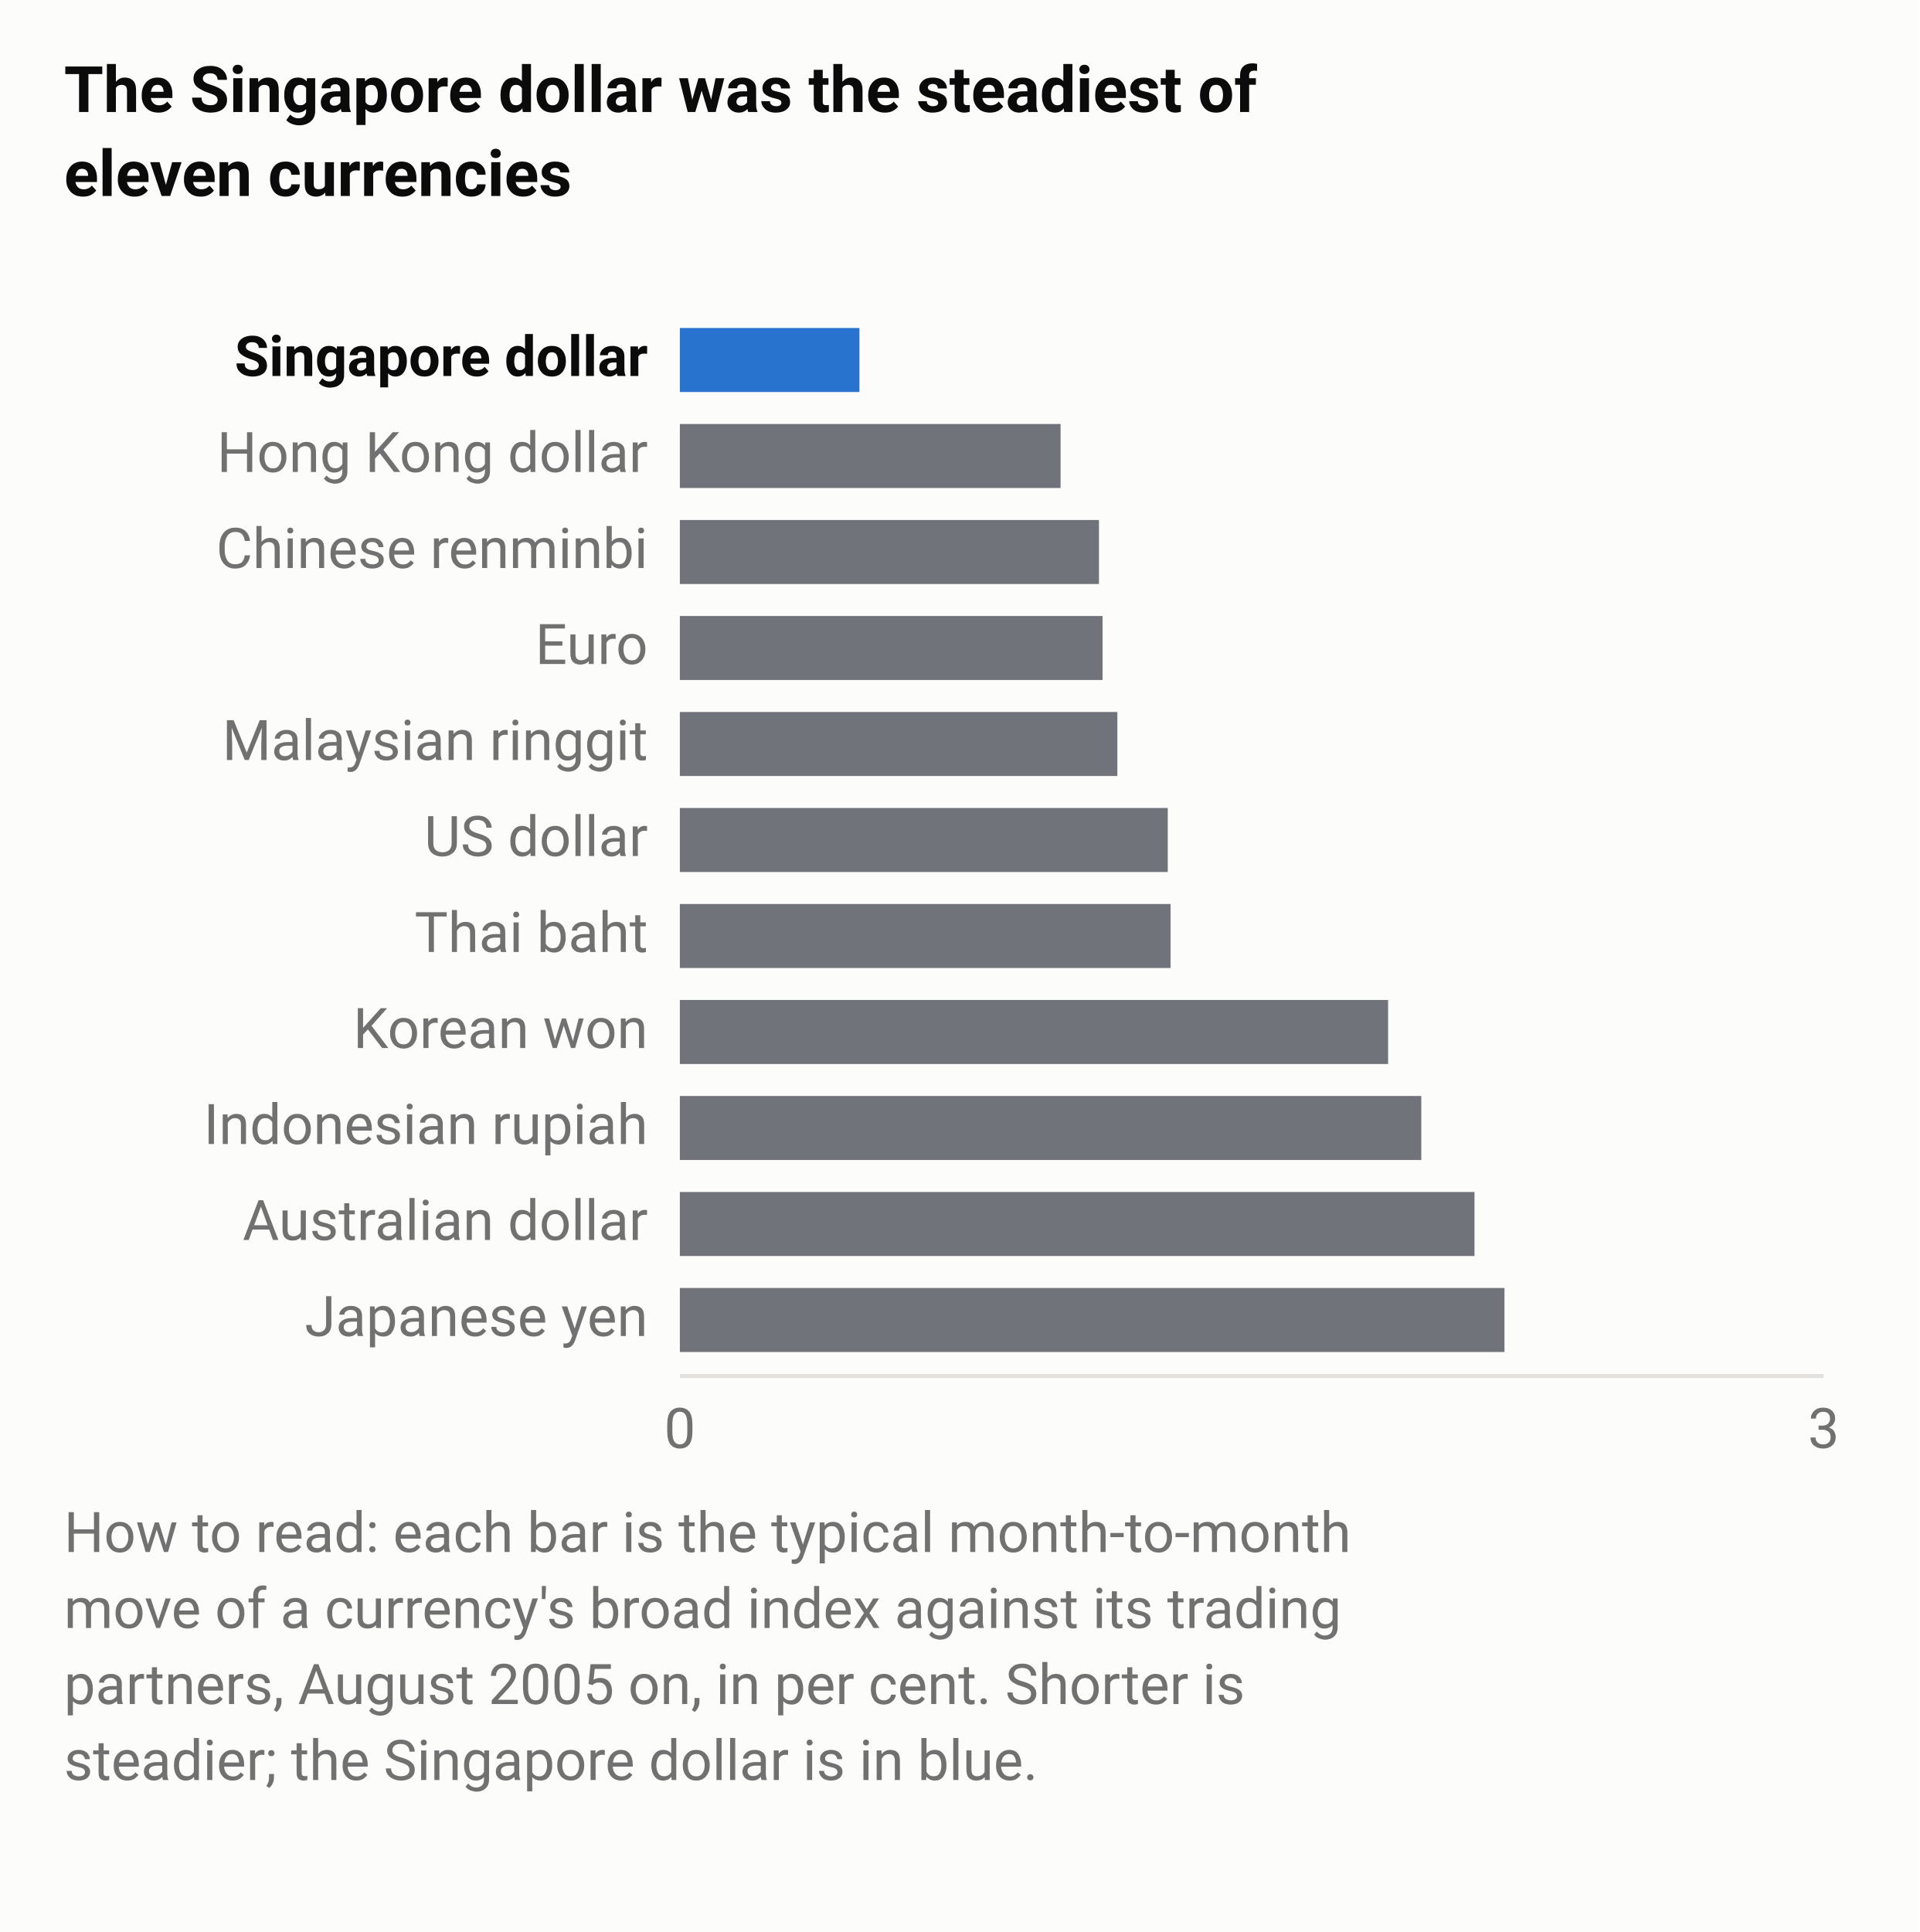
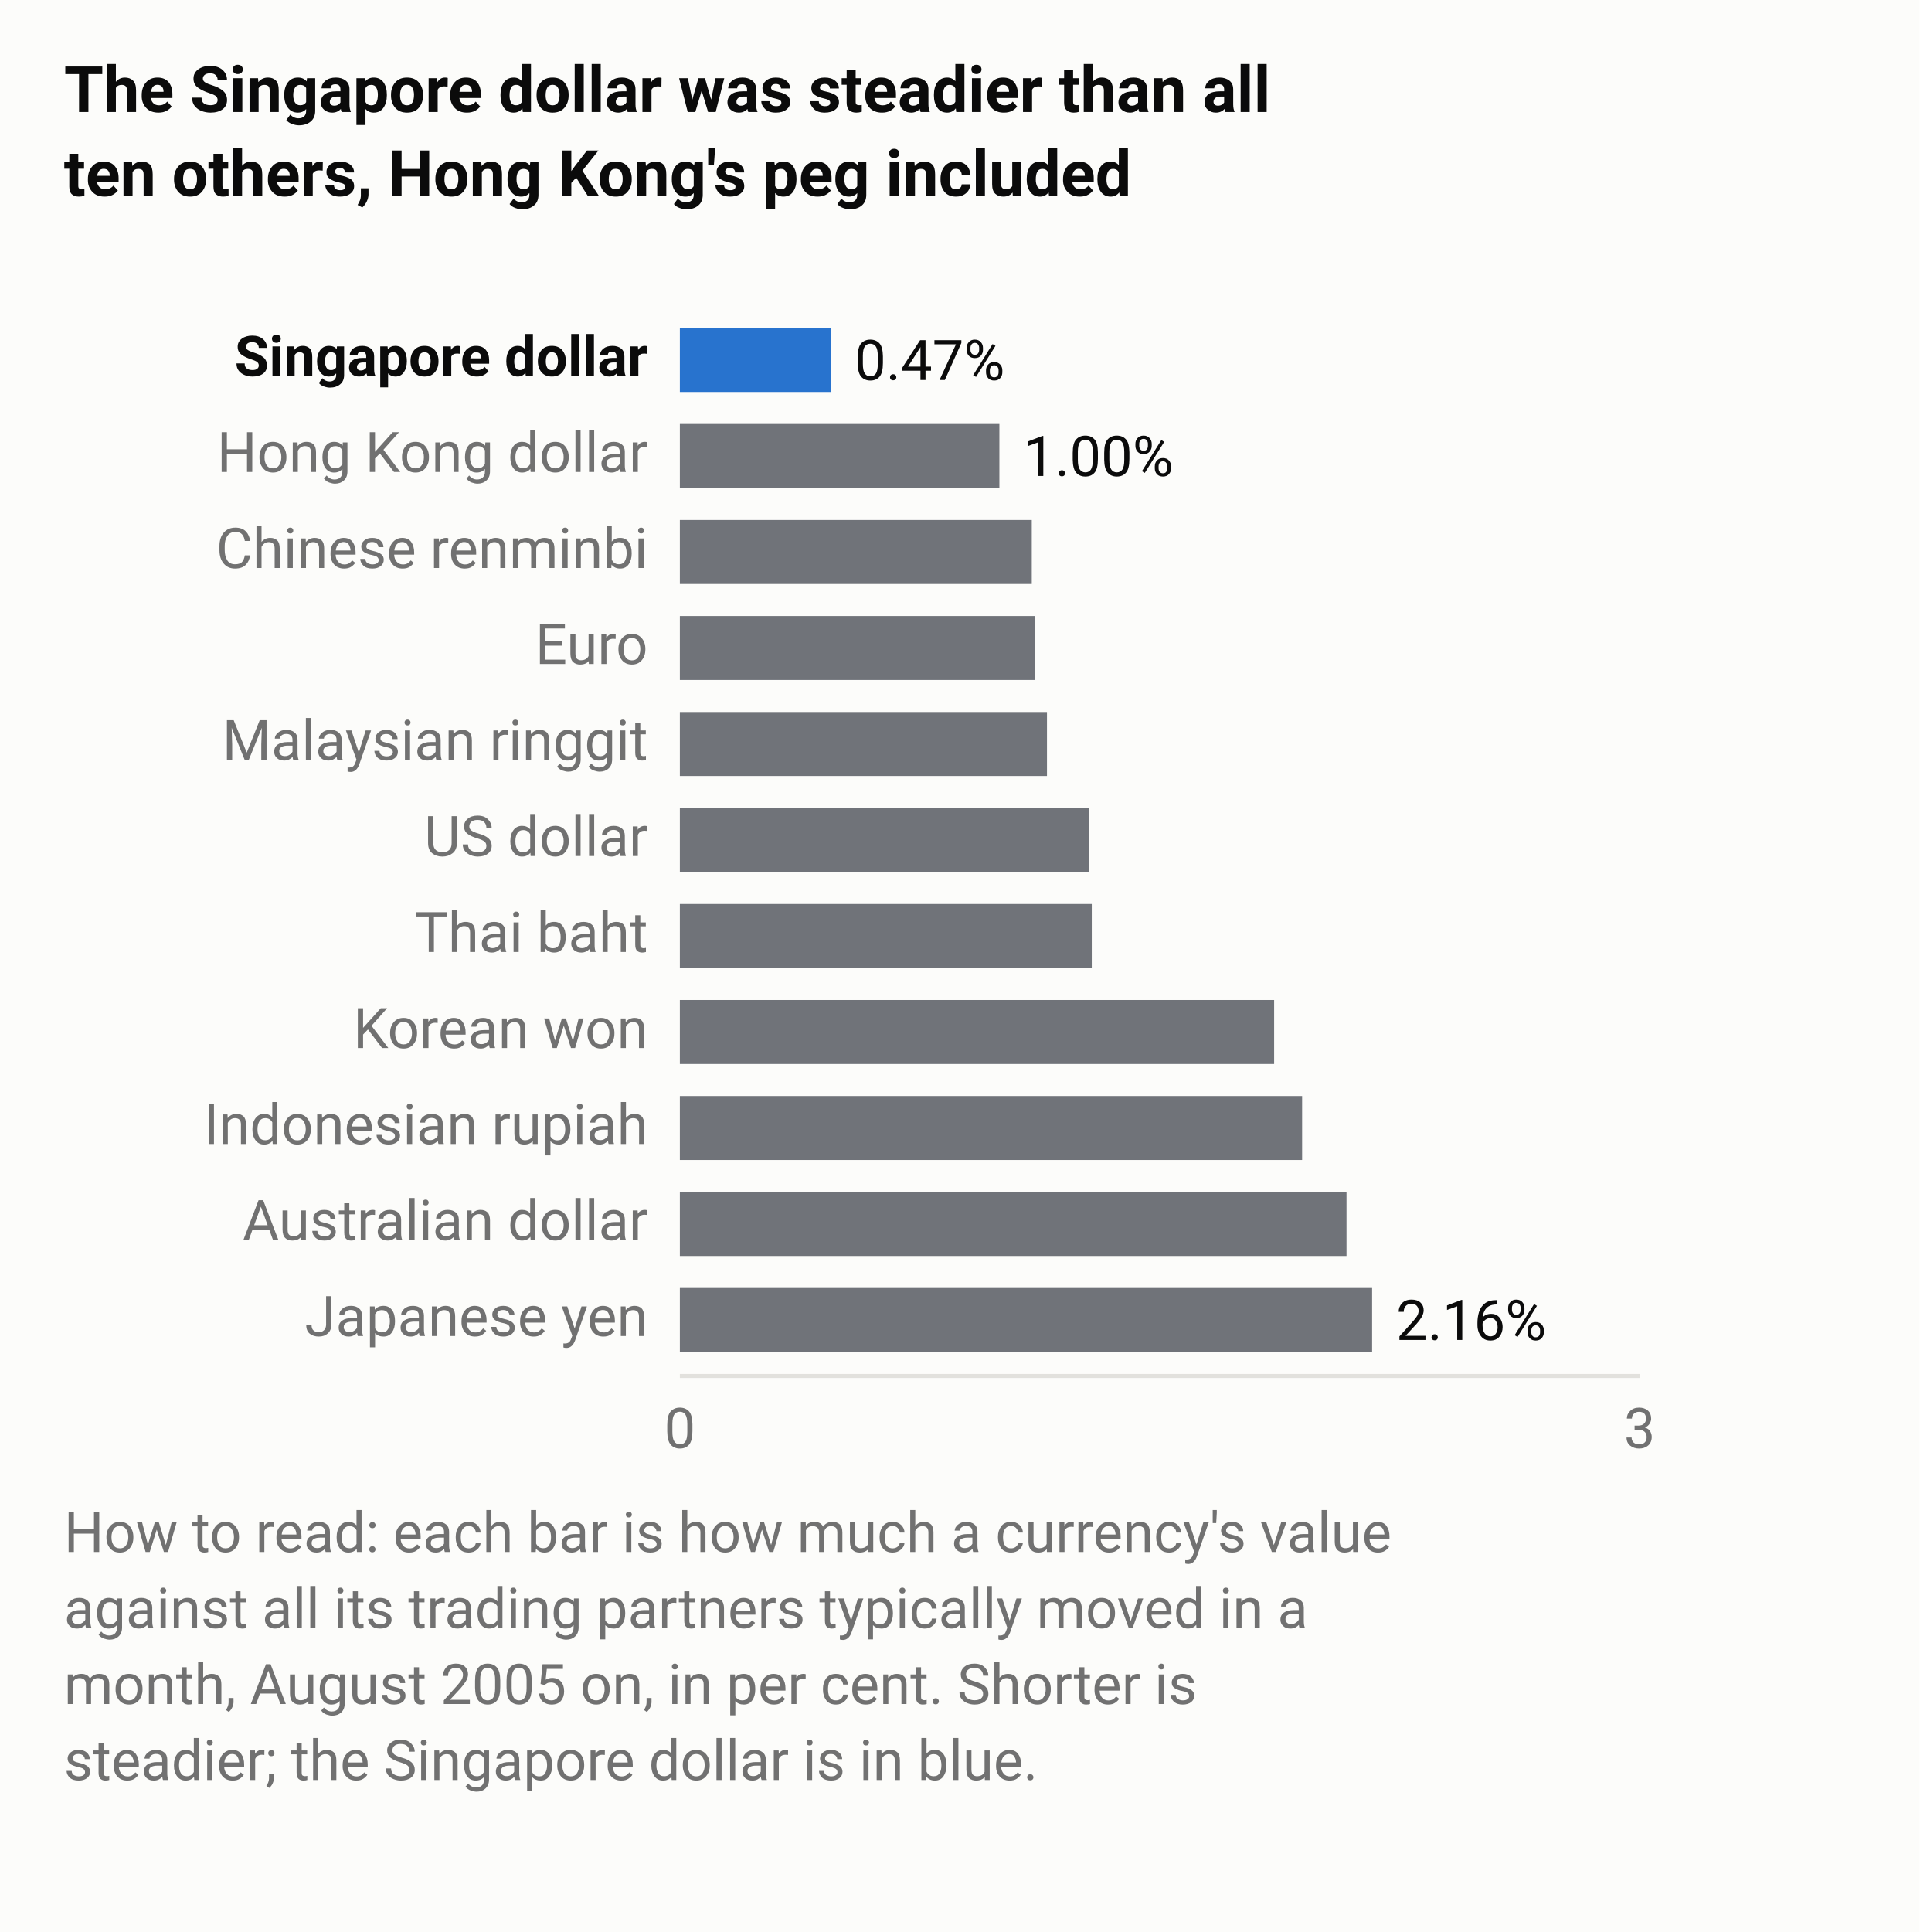
<svg xmlns="http://www.w3.org/2000/svg" viewBox="0 0 480 483" role="img" aria-labelledby="sgd-chart2-title sgd-chart2-desc">
  <style>:root{--fig-ink:#0b0b0b;--fig-ink-3:#717171;--fig-rule:#e2e1dd;--fig-surface:#fcfcfa;--fig-subject:#2873ce;--fig-context:#707379;}@media (prefers-color-scheme: dark){:root{--fig-ink:#ffffff;--fig-ink-3:#9a9a9a;--fig-rule:#38393a;--fig-surface:#1a1a19;--fig-subject:#3987e5;--fig-context:#93969c;}}:root[data-theme="dark"]{--fig-ink:#ffffff;--fig-ink-3:#9a9a9a;--fig-rule:#38393a;--fig-surface:#1a1a19;--fig-subject:#3987e5;--fig-context:#93969c;}text{font-family:ui-sans-serif,system-ui,-apple-system,Segoe UI,Roboto,Helvetica,Arial,sans-serif;}</style>
  <rect x="0" y="0" width="480" height="483" fill="var(--fig-surface,#fcfcfa)" />
-   <text x="16.0" y="28.0" font-size="16" fill="var(--fig-ink,#0b0b0b)" font-weight="600">The Singapore dollar was the steadiest of</text>
-   <text x="16.0" y="49.0" font-size="16" fill="var(--fig-ink,#0b0b0b)" font-weight="600">eleven currencies</text>
+   <text x="16.0" y="28.0" font-size="16" fill="var(--fig-ink,#0b0b0b)" font-weight="600">The Singapore dollar was steadier than all</text>
+   <text x="16.0" y="49.0" font-size="16" fill="var(--fig-ink,#0b0b0b)" font-weight="600">ten others, Hong Kong's peg included</text>
  <text x="162.0" y="94.0" text-anchor="end" font-size="14" fill="var(--fig-ink,#0b0b0b)" font-weight="600">Singapore dollar</text>
-   <rect x="170" y="82.0" width="44.9" height="16" fill="var(--fig-subject,#2873ce)" />
+   <rect x="170" y="82.0" width="37.7" height="16" fill="var(--fig-subject,#2873ce)" />
+   <text x="213.7" y="95.0" font-size="14" fill="var(--fig-ink,#0b0b0b)">0.47%</text>
  <text x="162.0" y="118.0" text-anchor="end" font-size="14" fill="var(--fig-ink-3,#717171)">Hong Kong dollar</text>
-   <rect x="170" y="106.0" width="95.2" height="16" fill="var(--fig-context,#707379)" />
+   <rect x="170" y="106.0" width="79.9" height="16" fill="var(--fig-context,#707379)" />
+   <text x="255.9" y="119.0" font-size="14" fill="var(--fig-ink,#0b0b0b)">1.00%</text>
  <text x="162.0" y="142.0" text-anchor="end" font-size="14" fill="var(--fig-ink-3,#717171)">Chinese renminbi</text>
-   <rect x="170" y="130.0" width="104.8" height="16" fill="var(--fig-context,#707379)" />
+   <rect x="170" y="130.0" width="88.0" height="16" fill="var(--fig-context,#707379)" />
  <text x="162.0" y="166.0" text-anchor="end" font-size="14" fill="var(--fig-ink-3,#717171)">Euro</text>
-   <rect x="170" y="154.0" width="105.7" height="16" fill="var(--fig-context,#707379)" />
+   <rect x="170" y="154.0" width="88.7" height="16" fill="var(--fig-context,#707379)" />
  <text x="162.0" y="190.0" text-anchor="end" font-size="14" fill="var(--fig-ink-3,#717171)">Malaysian ringgit</text>
-   <rect x="170" y="178.0" width="109.4" height="16" fill="var(--fig-context,#707379)" />
+   <rect x="170" y="178.0" width="91.8" height="16" fill="var(--fig-context,#707379)" />
  <text x="162.0" y="214.0" text-anchor="end" font-size="14" fill="var(--fig-ink-3,#717171)">US dollar</text>
-   <rect x="170" y="202.0" width="122.0" height="16" fill="var(--fig-context,#707379)" />
+   <rect x="170" y="202.0" width="102.4" height="16" fill="var(--fig-context,#707379)" />
  <text x="162.0" y="238.0" text-anchor="end" font-size="14" fill="var(--fig-ink-3,#717171)">Thai baht</text>
-   <rect x="170" y="226.0" width="122.7" height="16" fill="var(--fig-context,#707379)" />
+   <rect x="170" y="226.0" width="103.0" height="16" fill="var(--fig-context,#707379)" />
  <text x="162.0" y="262.0" text-anchor="end" font-size="14" fill="var(--fig-ink-3,#717171)">Korean won</text>
-   <rect x="170" y="250.0" width="177.1" height="16" fill="var(--fig-context,#707379)" />
+   <rect x="170" y="250.0" width="148.6" height="16" fill="var(--fig-context,#707379)" />
  <text x="162.0" y="286.0" text-anchor="end" font-size="14" fill="var(--fig-ink-3,#717171)">Indonesian rupiah</text>
-   <rect x="170" y="274.0" width="185.4" height="16" fill="var(--fig-context,#707379)" />
+   <rect x="170" y="274.0" width="155.6" height="16" fill="var(--fig-context,#707379)" />
  <text x="162.0" y="310.0" text-anchor="end" font-size="14" fill="var(--fig-ink-3,#717171)">Australian dollar</text>
-   <rect x="170" y="298.0" width="198.7" height="16" fill="var(--fig-context,#707379)" />
+   <rect x="170" y="298.0" width="166.7" height="16" fill="var(--fig-context,#707379)" />
  <text x="162.0" y="334.0" text-anchor="end" font-size="14" fill="var(--fig-ink-3,#717171)">Japanese yen</text>
-   <rect x="170" y="322.0" width="206.2" height="16" fill="var(--fig-context,#707379)" />
-   <line x1="170" x2="456" y1="344" y2="344" stroke="var(--fig-rule,#e2e1dd)" stroke-width="1" />
+   <rect x="170" y="322.0" width="173.1" height="16" fill="var(--fig-context,#707379)" />
+   <text x="349.1" y="335.0" font-size="14" fill="var(--fig-ink,#0b0b0b)">2.16%</text>
+   <line x1="170" x2="410" y1="344" y2="344" stroke="var(--fig-rule,#e2e1dd)" stroke-width="1" />
  <text x="170.0" y="362.0" text-anchor="middle" font-size="14" fill="var(--fig-ink-3,#717171)">0</text>
-   <text x="456.0" y="362.0" text-anchor="middle" font-size="14" fill="var(--fig-ink-3,#717171)">3</text>
-   <text x="16.0" y="388.0" font-size="14" fill="var(--fig-ink-3,#717171)">How to read: each bar is the typical month-to-month</text>
-   <text x="16.0" y="407.0" font-size="14" fill="var(--fig-ink-3,#717171)">move of a currency's broad index against its trading</text>
-   <text x="16.0" y="426.0" font-size="14" fill="var(--fig-ink-3,#717171)">partners, August 2005 on, in per cent. Shorter is</text>
+   <text x="410.0" y="362.0" text-anchor="middle" font-size="14" fill="var(--fig-ink-3,#717171)">3</text>
+   <text x="16.0" y="388.0" font-size="14" fill="var(--fig-ink-3,#717171)">How to read: each bar is how much a currency's value</text>
+   <text x="16.0" y="407.0" font-size="14" fill="var(--fig-ink-3,#717171)">against all its trading partners typically moved in a</text>
+   <text x="16.0" y="426.0" font-size="14" fill="var(--fig-ink-3,#717171)">month, August 2005 on, in per cent. Shorter is</text>
  <text x="16.0" y="445.0" font-size="14" fill="var(--fig-ink-3,#717171)">steadier; the Singapore dollar is in blue.</text>
</svg>
